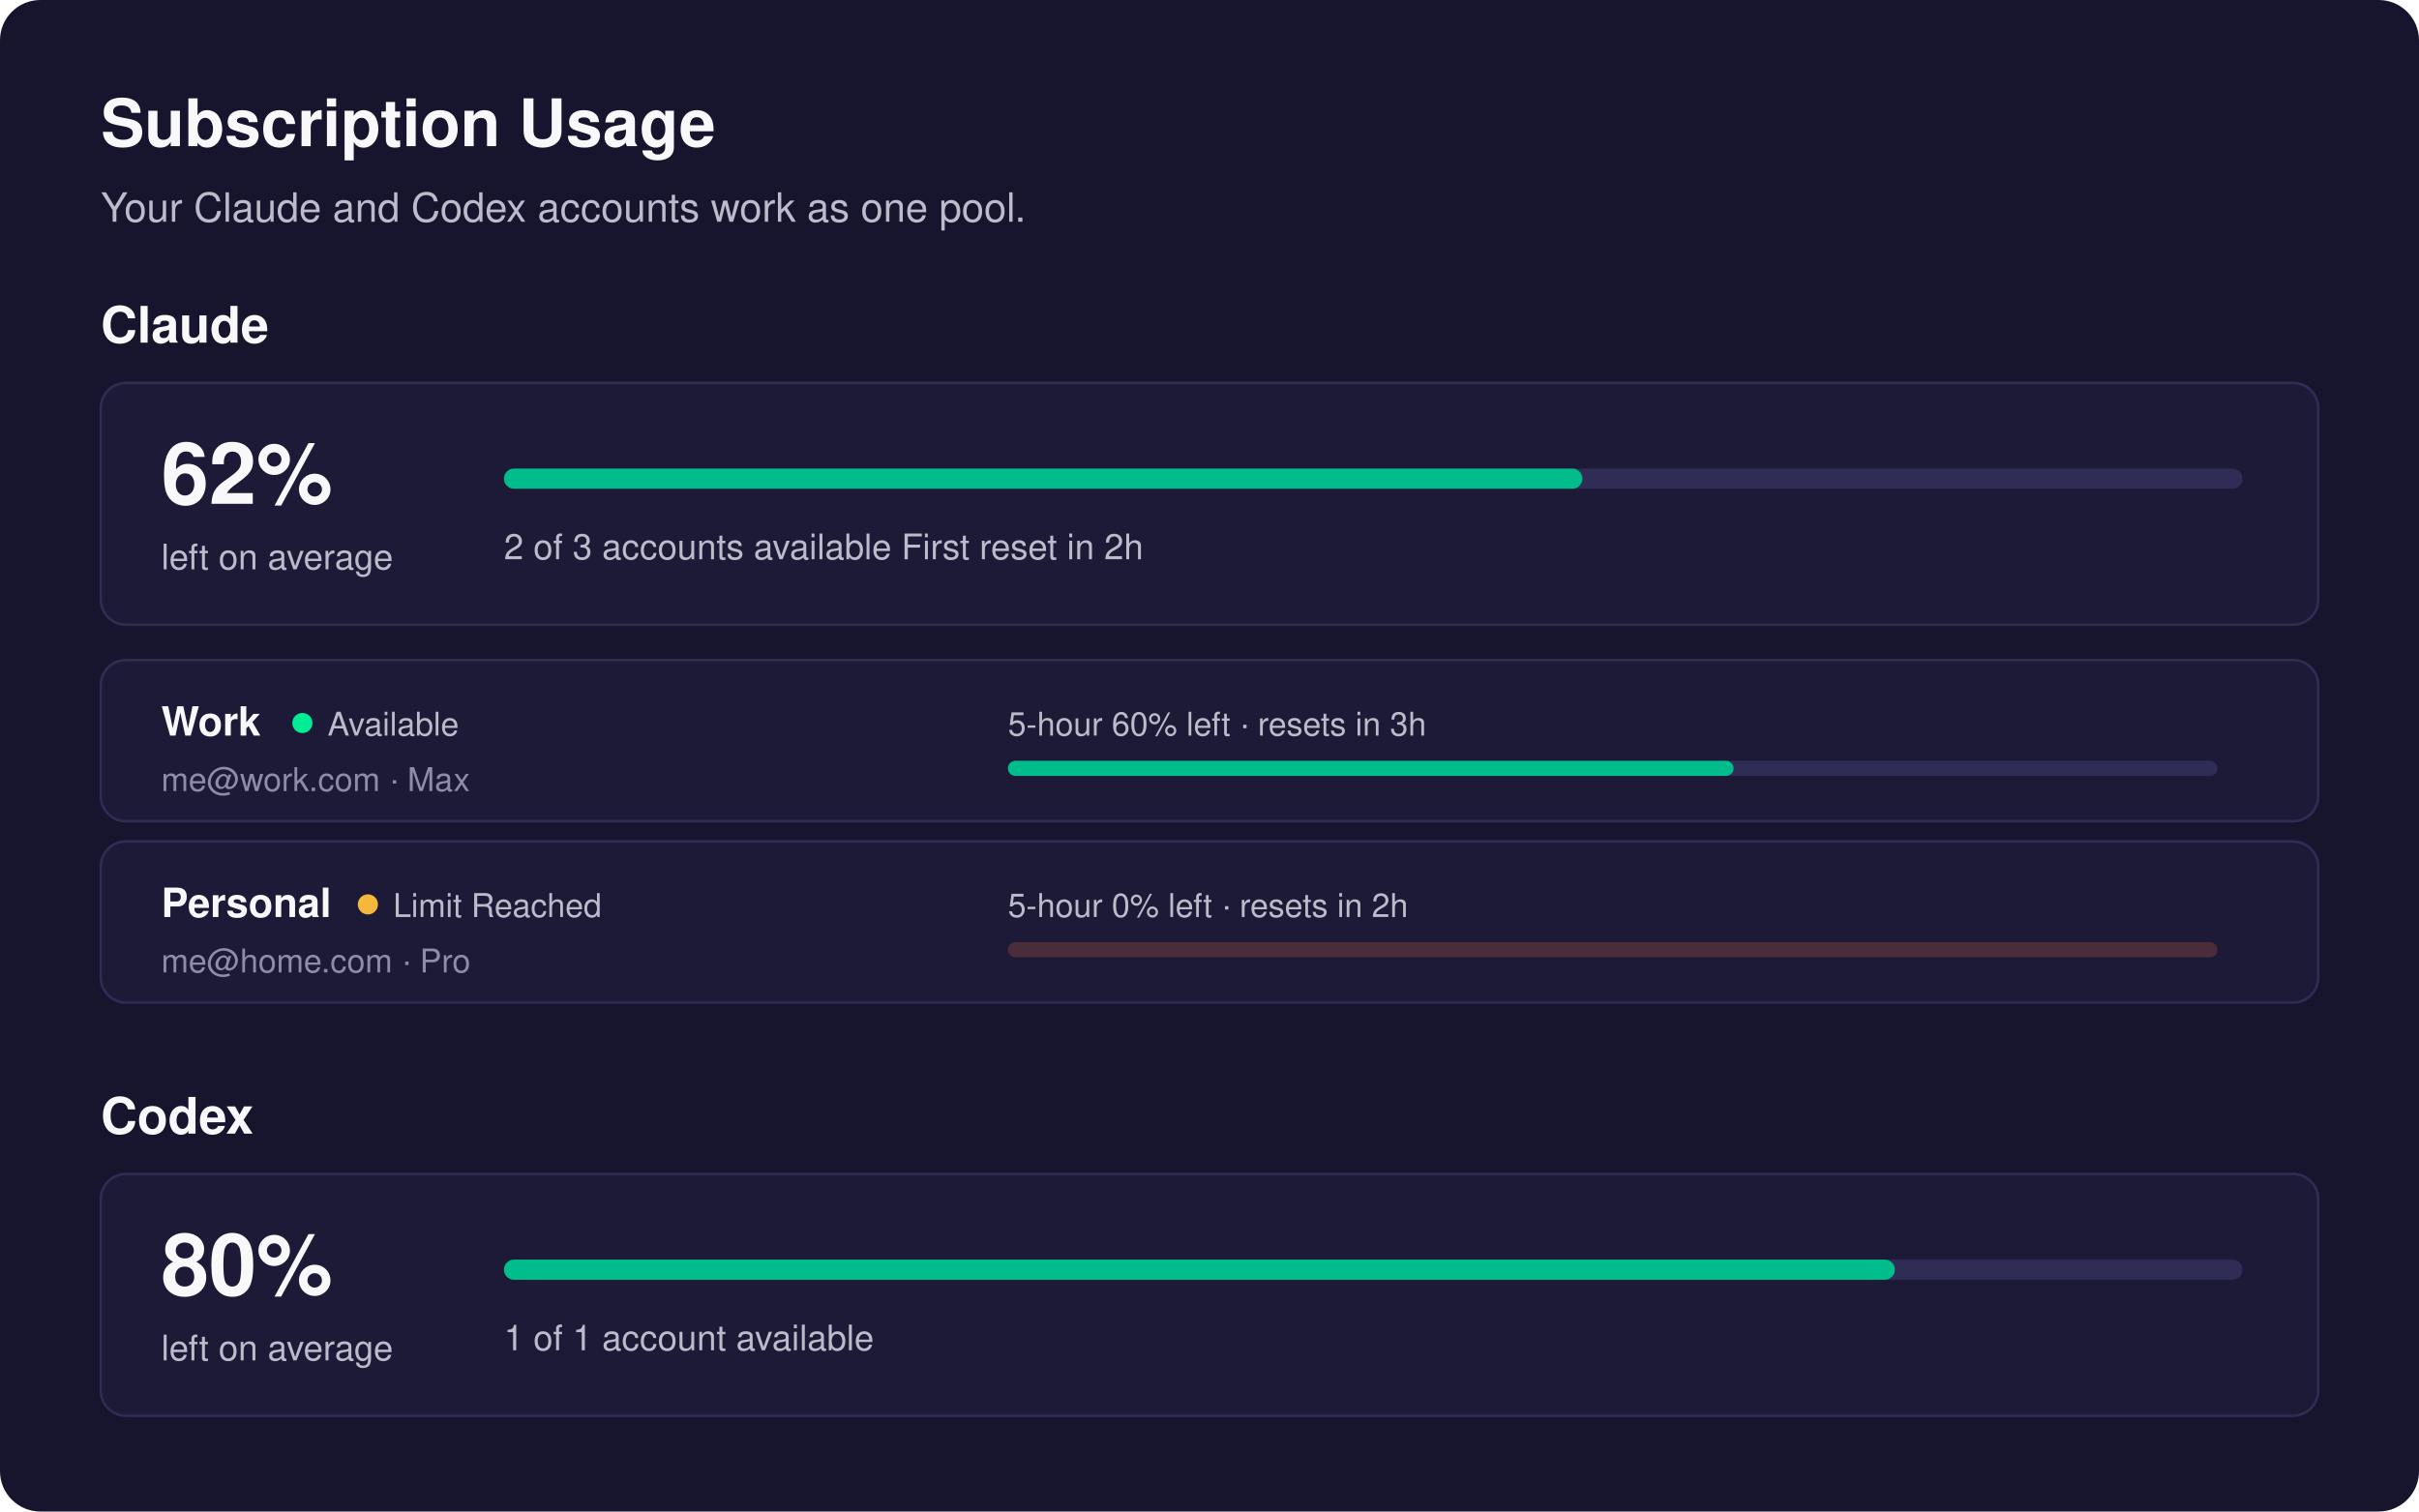
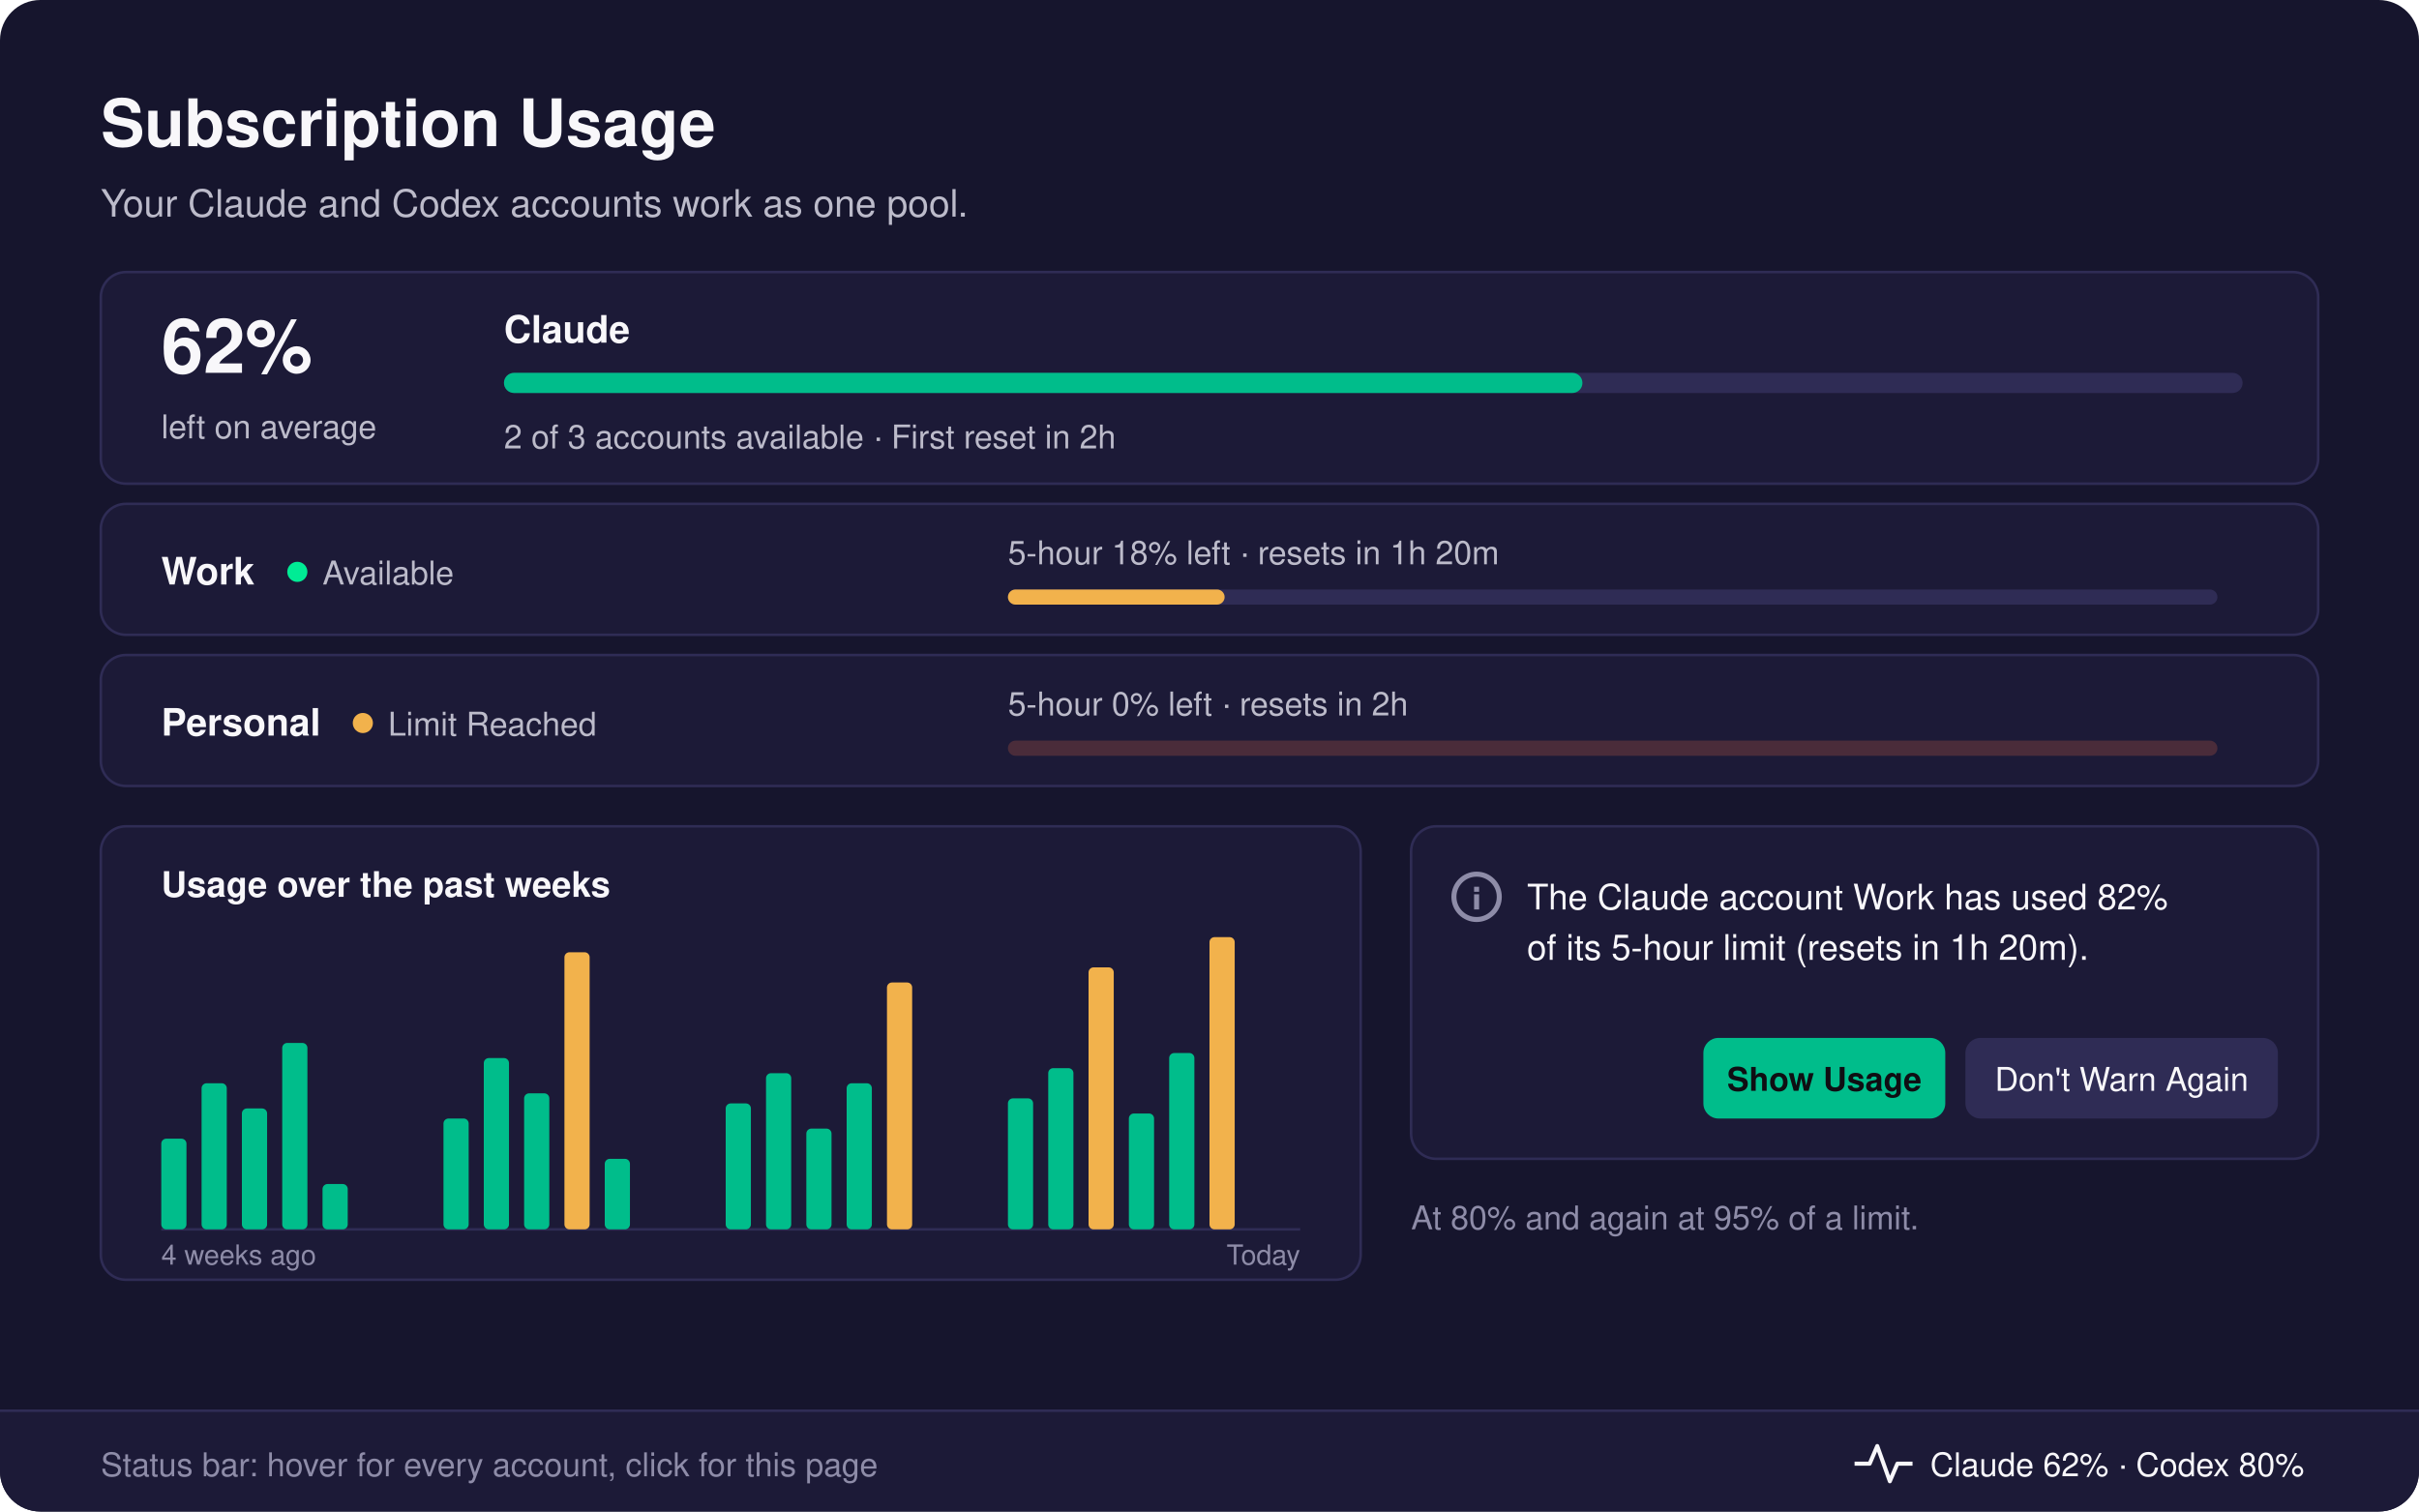
<svg xmlns="http://www.w3.org/2000/svg" width="960" height="600" viewBox="0 0 960 600" font-family="-apple-system, 'Segoe UI', Helvetica, Arial, sans-serif">
-   <rect width="960" height="600" rx="16" fill="#16152D" />
-   <text x="40" y="58" fill="#F8F7FA" font-size="26" font-weight="600">Subscription Usage</text>
-   <text x="40" y="88" fill="#BCBBCA" font-size="16">Your Claude and Codex accounts work as one pool.</text>
-   <text x="40" y="136" fill="#F8F7FA" font-size="20" font-weight="600">Claude</text>
-   <rect x="40" y="152" width="880" height="96" rx="10" fill="#1C1A37" stroke="#2F2C55" />
-   <text x="64" y="200" fill="#F8F7FA" font-size="34" font-weight="600">62%</text>
-   <text x="64" y="226" fill="#BCBBCA" font-size="14">left on average</text>
-   <rect x="200" y="186" width="690" height="8" rx="4" fill="#2F2C55" />
-   <rect x="200" y="186" width="428" height="8" rx="4" fill="#00BD8B" />
-   <text x="200" y="222" fill="#BCBBCA" font-size="14">2 of 3 accounts available     First reset in 2h</text>
-   <rect x="40" y="262" width="880" height="64" rx="10" fill="#1C1A37" stroke="#2F2C55" />
-   <text x="64" y="292" fill="#F8F7FA" font-size="16" font-weight="600">Work</text>
-   <circle cx="120" cy="287" r="4" fill="#00EC95" />
-   <text x="130" y="292" fill="#BCBBCA" font-size="13">Available</text>
-   <text x="64" y="314" fill="#8E8CA8" font-size="13">me@work.com · Max</text>
-   <text x="400" y="292" fill="#BCBBCA" font-size="13">5-hour   60% left · resets in 3h</text>
-   <rect x="400" y="302" width="480" height="6" rx="3" fill="#2F2C55" />
-   <rect x="400" y="302" width="288" height="6" rx="3" fill="#00BD8B" />
-   <rect x="40" y="334" width="880" height="64" rx="10" fill="#1C1A37" stroke="#2F2C55" />
-   <text x="64" y="364" fill="#F8F7FA" font-size="16" font-weight="600">Personal</text>
-   <circle cx="146" cy="359" r="4" fill="#F5B83D" />
-   <text x="156" y="364" fill="#BCBBCA" font-size="13">Limit Reached</text>
-   <text x="64" y="386" fill="#8E8CA8" font-size="13">me@home.com · Pro</text>
-   <text x="400" y="364" fill="#BCBBCA" font-size="13">5-hour   0% left · resets in 2h</text>
-   <rect x="400" y="374" width="480" height="6" rx="3" fill="#4A2C3A" />
-   <text x="40" y="450" fill="#F8F7FA" font-size="20" font-weight="600">Codex</text>
-   <rect x="40" y="466" width="880" height="96" rx="10" fill="#1C1A37" stroke="#2F2C55" />
-   <text x="64" y="514" fill="#F8F7FA" font-size="34" font-weight="600">80%</text>
-   <text x="64" y="540" fill="#BCBBCA" font-size="14">left on average</text>
-   <rect x="200" y="500" width="690" height="8" rx="4" fill="#2F2C55" />
-   <rect x="200" y="500" width="552" height="8" rx="4" fill="#00BD8B" />
-   <text x="200" y="536" fill="#BCBBCA" font-size="14">1 of 1 account available</text>
+   <clipPath id="frame">
+     <rect width="960" height="600" rx="16" />
+   </clipPath>
+   <g clip-path="url(#frame)">
+     <rect width="960" height="600" fill="#16152D" />
+     <text x="40" y="58" fill="#F8F7FA" font-size="26" font-weight="600">Subscription Usage</text>
+     <text x="40" y="86" fill="#BCBBCA" font-size="15">Your Claude and Codex accounts work as one pool.</text>
+     <rect x="40" y="108" width="880" height="84" rx="10" fill="#1C1A37" stroke="#2F2C55" />
+     <text x="64" y="148" fill="#F8F7FA" font-size="30" font-weight="600">62%</text>
+     <text x="64" y="174" fill="#BCBBCA" font-size="13">left on average</text>
+     <text x="200" y="136" fill="#F8F7FA" font-size="15" font-weight="600">Claude</text>
+     <rect x="200" y="148" width="690" height="8" rx="4" fill="#2F2C55" />
+     <rect x="200" y="148" width="428" height="8" rx="4" fill="#00BD8B" />
+     <text x="200" y="178" fill="#BCBBCA" font-size="13">2 of 3 accounts available · First reset in 2h</text>
+     <rect x="40" y="200" width="880" height="52" rx="10" fill="#1C1A37" stroke="#2F2C55" />
+     <text x="64" y="232" fill="#F8F7FA" font-size="15" font-weight="600">Work</text>
+     <circle cx="118" cy="227" r="4" fill="#00EC95" />
+     <text x="128" y="232" fill="#BCBBCA" font-size="13">Available</text>
+     <text x="400" y="224" fill="#BCBBCA" font-size="13">5-hour   18% left · resets in 1h 20m</text>
+     <rect x="400" y="234" width="480" height="6" rx="3" fill="#2F2C55" />
+     <rect x="400" y="234" width="86" height="6" rx="3" fill="#F2B24C" />
+     <rect x="40" y="260" width="880" height="52" rx="10" fill="#1C1A37" stroke="#2F2C55" />
+     <text x="64" y="292" fill="#F8F7FA" font-size="15" font-weight="600">Personal</text>
+     <circle cx="144" cy="287" r="4" fill="#F2B24C" />
+     <text x="154" y="292" fill="#BCBBCA" font-size="13">Limit Reached</text>
+     <text x="400" y="284" fill="#BCBBCA" font-size="13">5-hour   0% left · resets in 2h</text>
+     <rect x="400" y="294" width="480" height="6" rx="3" fill="#4A2C3A" />
+     <rect x="40" y="328" width="500" height="180" rx="10" fill="#1C1A37" stroke="#2F2C55" />
+     <text x="64" y="356" fill="#F8F7FA" font-size="14" font-weight="600">Usage over the past weeks</text>
+     <line x1="64" y1="488" x2="516" y2="488" stroke="#2F2C55" />
+     <g fill="#00BD8B">
+       <rect x="64" y="452" width="10" height="36" rx="2" />
+       <rect x="80" y="430" width="10" height="58" rx="2" />
+       <rect x="96" y="440" width="10" height="48" rx="2" />
+       <rect x="112" y="414" width="10" height="74" rx="2" />
+       <rect x="128" y="470" width="10" height="18" rx="2" />
+       <rect x="176" y="444" width="10" height="44" rx="2" />
+       <rect x="192" y="420" width="10" height="68" rx="2" />
+       <rect x="208" y="434" width="10" height="54" rx="2" />
+       <rect x="240" y="460" width="10" height="28" rx="2" />
+       <rect x="288" y="438" width="10" height="50" rx="2" />
+       <rect x="304" y="426" width="10" height="62" rx="2" />
+       <rect x="320" y="448" width="10" height="40" rx="2" />
+       <rect x="336" y="430" width="10" height="58" rx="2" />
+       <rect x="400" y="436" width="10" height="52" rx="2" />
+       <rect x="416" y="424" width="10" height="64" rx="2" />
+       <rect x="448" y="442" width="10" height="46" rx="2" />
+       <rect x="464" y="418" width="10" height="70" rx="2" />
+     </g>
+     <g fill="#F2B24C">
+       <rect x="224" y="378" width="10" height="110" rx="2" />
+       <rect x="352" y="390" width="10" height="98" rx="2" />
+       <rect x="432" y="384" width="10" height="104" rx="2" />
+       <rect x="480" y="372" width="10" height="116" rx="2" />
+     </g>
+     <text x="64" y="502" fill="#8E8CA8" font-size="11">4 weeks ago</text>
+     <text x="516" y="502" fill="#8E8CA8" font-size="11" text-anchor="end">Today</text>
+     <rect x="560" y="328" width="360" height="132" rx="10" fill="#1C1A37" stroke="#2F2C55" />
+     <circle cx="586" cy="356" r="9" fill="none" stroke="#8E8CA8" stroke-width="2" />
+     <rect x="585" y="352" width="2" height="2" fill="#8E8CA8" />
+     <rect x="585" y="355" width="2" height="6" fill="#8E8CA8" />
+     <text x="606" y="361" fill="#F8F7FA" font-size="14">The Claude account Work has used 82%</text>
+     <text x="606" y="381" fill="#F8F7FA" font-size="14">of its 5-hour limit (resets in 1h 20m).</text>
+     <rect x="676" y="412" width="96" height="32" rx="6" fill="#00BD8B" />
+     <text x="724" y="433" fill="#0F0E13" font-size="13" font-weight="600" text-anchor="middle">Show Usage</text>
+     <rect x="780" y="412" width="124" height="32" rx="6" fill="#2F2C55" />
+     <text x="842" y="433" fill="#F8F7FA" font-size="13" text-anchor="middle">Don't Warn Again</text>
+     <text x="560" y="488" fill="#8E8CA8" font-size="13">At 80% and again at 95% of a limit.</text>
+     <rect x="0" y="560" width="960" height="40" fill="#1C1A37" />
+     <line x1="0" y1="560" x2="960" y2="560" stroke="#2F2C55" />
+     <path d="M736 581 h6 l3 -7 l5 14 l3 -7 h6" fill="none" stroke="#F8F7FA" stroke-width="1.6" stroke-linejoin="round" />
+     <text x="766" y="586" fill="#F8F7FA" font-size="13">Claude 62% · Codex 80%</text>
+     <text x="40" y="586" fill="#8E8CA8" font-size="13">Status bar: hover for every account, click for this page</text>
+   </g>
</svg>
